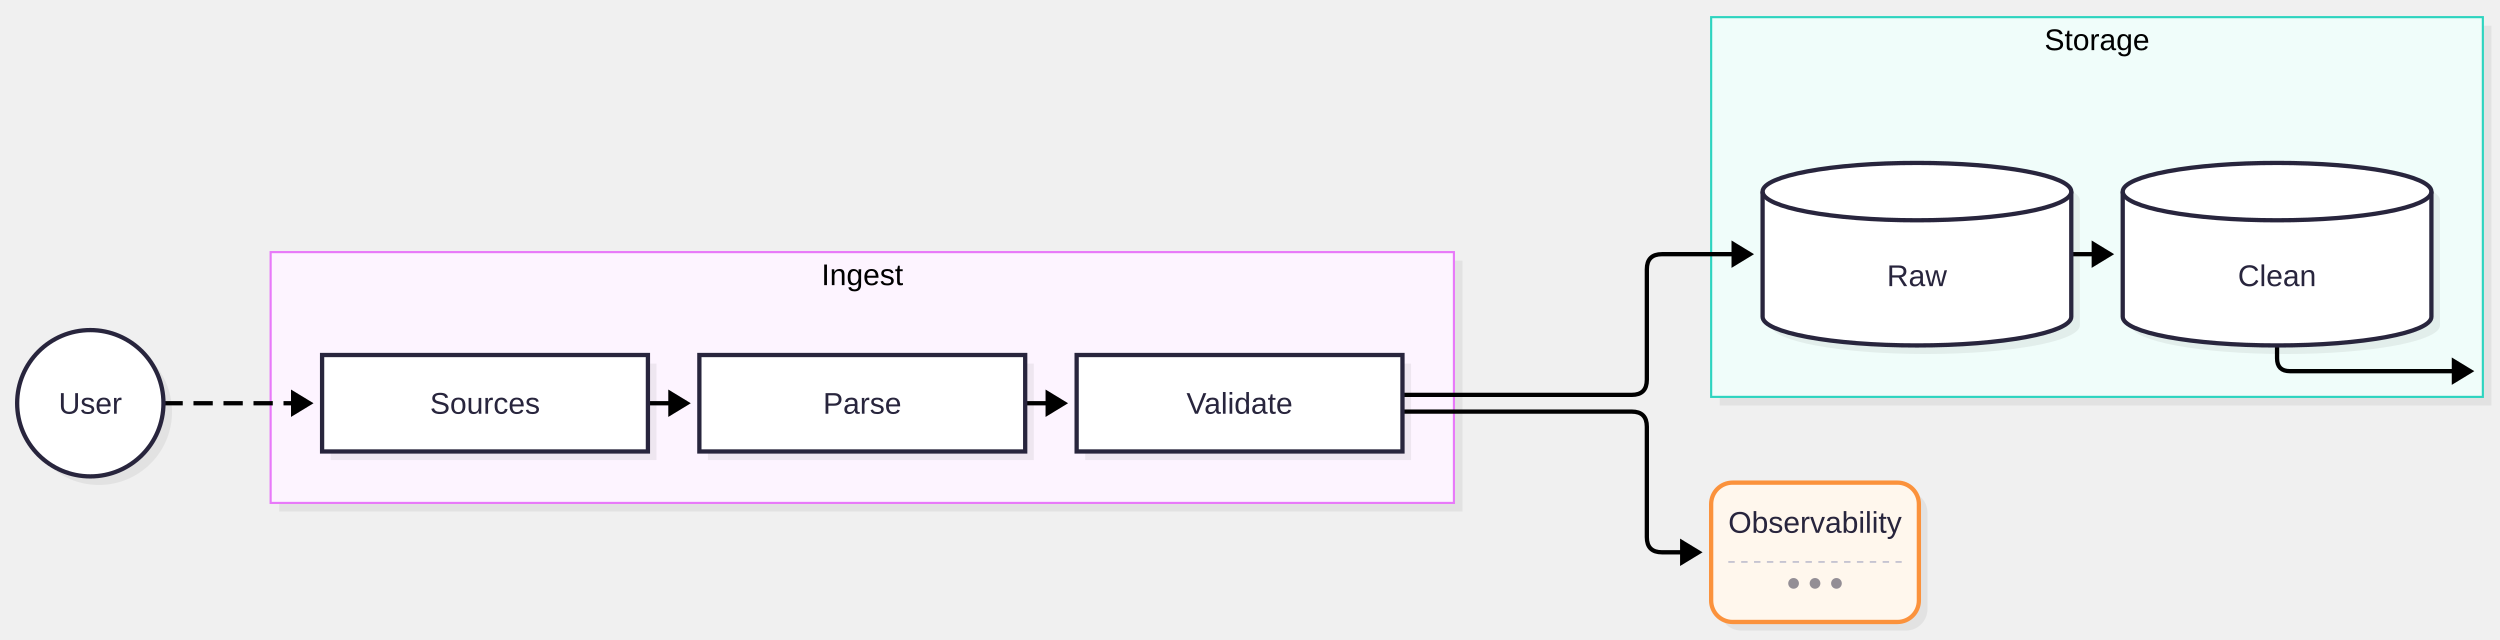
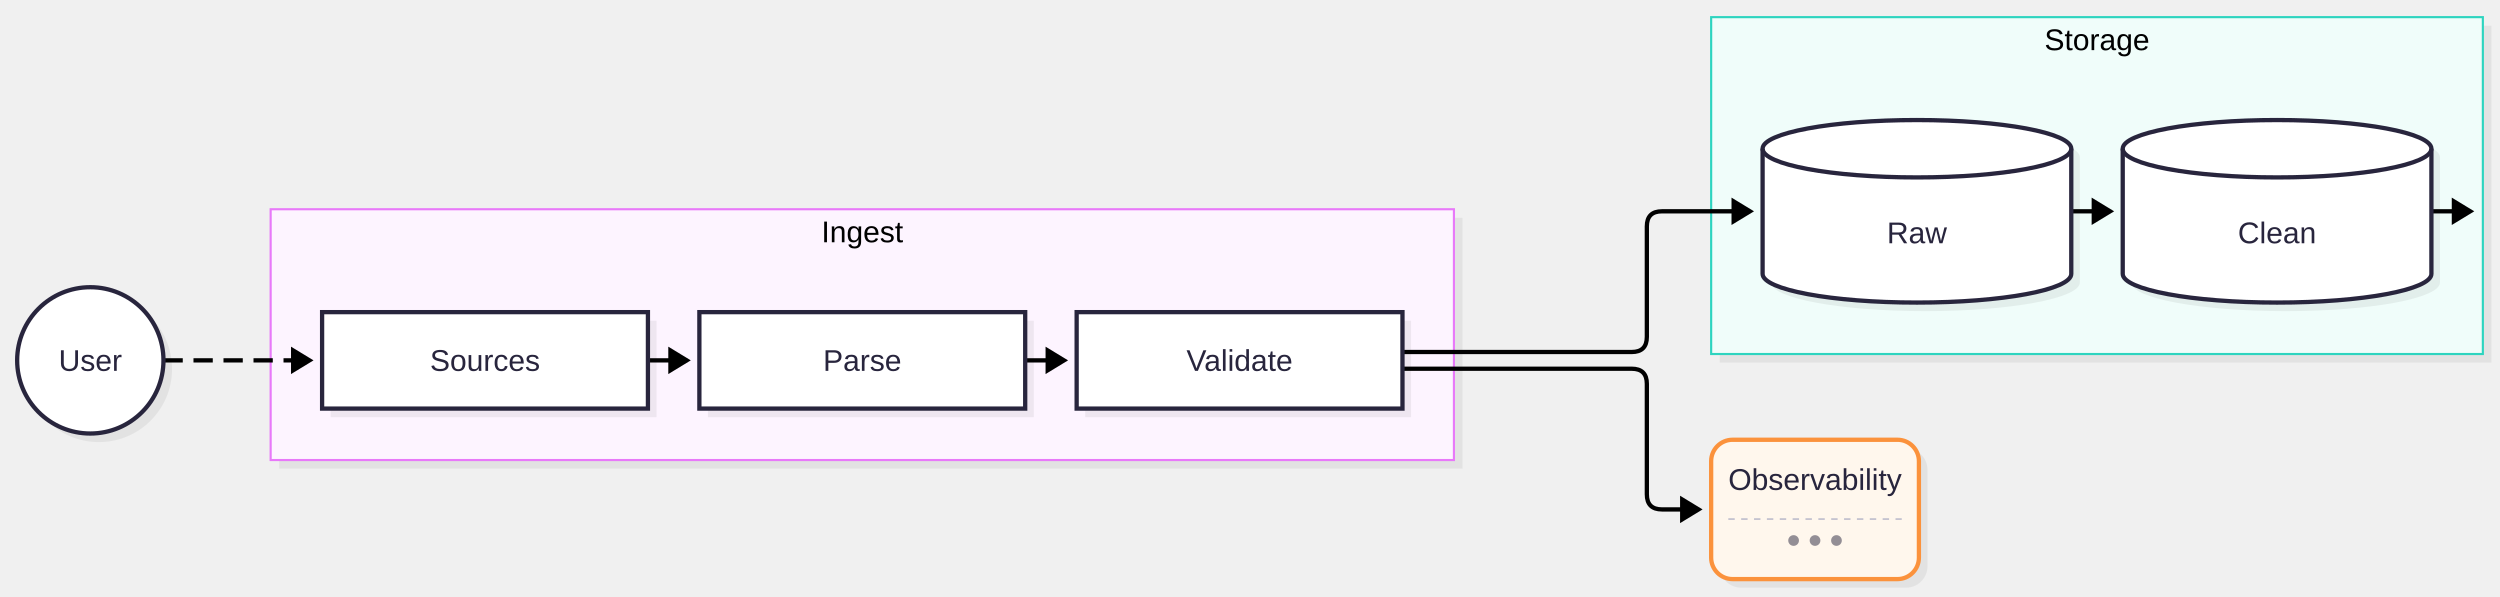
- <svg xmlns="http://www.w3.org/2000/svg" id="my-svg" width="100%" class="flowchart" style="max-width: 1166.255px; background-color: white;" viewBox="-8 -8 1166.255 298.149" role="graphics-document document" aria-roledescription="flowchart-v2">
+ <svg xmlns="http://www.w3.org/2000/svg" id="my-svg" width="100%" class="flowchart" style="max-width: 1166.259px; background-color: white;" viewBox="-8 -8 1166.259 278.149" role="graphics-document document" aria-roledescription="flowchart-v2">
  <style>#my-svg{font-family:"Recursive Variable", arial, sans-serif;font-size:16px;}#my-svg text{font-family:"Recursive Variable", arial, sans-serif;}</style>
  <g>
    <g class="clusters">
      <g id="cluster-ingest" class="cluster">
-         <rect class="drop-shadow" x="122.255" y="113.612" width="552" height="117" fill="#000000" stroke="none" opacity="0.06" />
-         <rect x="118.255" y="109.612" width="552" height="117" fill="#FDF4FF" stroke="#E879F9" stroke-width="1" />
-         <text class="cluster-label" x="394.255" y="125.012" text-anchor="middle" font-size="14" fill="#000000">Ingest</text>
+         <rect class="drop-shadow" x="122.259" y="93.612" width="552" height="117" fill="#000000" stroke="none" opacity="0.06" />
+         <rect x="118.259" y="89.612" width="552" height="117" fill="#FDF4FF" stroke="#E879F9" stroke-width="1" />
+         <text class="cluster-label" x="394.259" y="105.012" text-anchor="middle" font-size="14" fill="#000000">Ingest</text>
      </g>
      <g id="cluster-store" class="cluster">
-         <rect class="drop-shadow" x="794.255" y="4" width="360" height="177.149" fill="#000000" stroke="none" opacity="0.06" />
-         <rect x="790.255" y="0" width="360" height="177.149" fill="#F0FDFA" stroke="#2DD4BF" stroke-width="1" />
-         <text class="cluster-label" x="970.255" y="15.4" text-anchor="middle" font-size="14" fill="#000000">Storage</text>
+         <rect class="drop-shadow" x="794.259" y="4" width="360" height="157.149" fill="#000000" stroke="none" opacity="0.06" />
+         <rect x="790.259" y="0" width="360" height="157.149" fill="#F0FDFA" stroke="#2DD4BF" stroke-width="1" />
+         <text class="cluster-label" x="970.259" y="15.4" text-anchor="middle" font-size="14" fill="#000000">Storage</text>
      </g>
    </g>
    <g class="edgePaths">
      <g id="L-src-parse-0" class="edgePath">
-         <path class="flowchart-link LS-src LE-parse" d="M294.255,180.112L310.255,180.112" fill="none" stroke="#000000" stroke-width="2" />
-         <path class="marker" d="M303.755,173.72L314.255,180.112L303.755,186.503Z" fill="#000000" stroke="#000000" stroke-width="0" />
+         <path class="flowchart-link LS-src LE-parse" d="M294.259,160.112L310.259,160.112" fill="none" stroke="#000000" stroke-width="2" />
+         <path class="marker" d="M303.759,153.72L314.259,160.112L303.759,166.503Z" fill="#000000" stroke="#000000" stroke-width="0" />
      </g>
      <g id="L-parse-validate-1" class="edgePath">
-         <path class="flowchart-link LS-parse LE-validate" d="M470.255,180.112L486.255,180.112" fill="none" stroke="#000000" stroke-width="2" />
-         <path class="marker" d="M479.755,173.72L490.255,180.112L479.755,186.503Z" fill="#000000" stroke="#000000" stroke-width="0" />
+         <path class="flowchart-link LS-parse LE-validate" d="M470.259,160.112L486.259,160.112" fill="none" stroke="#000000" stroke-width="2" />
+         <path class="marker" d="M479.759,153.72L490.259,160.112L479.759,166.503Z" fill="#000000" stroke="#000000" stroke-width="0" />
      </g>
      <g id="L-raw-clean-2" class="edgePath">
-         <path class="flowchart-link LS-raw LE-clean" d="M958.255,110.574L974.255,110.574" fill="none" stroke="#000000" stroke-width="2" />
-         <path class="marker" d="M967.755,104.183L978.255,110.574L967.755,116.966Z" fill="#000000" stroke="#000000" stroke-width="0" />
+         <path class="flowchart-link LS-raw LE-clean" d="M958.259,90.574L974.259,90.574" fill="none" stroke="#000000" stroke-width="2" />
+         <path class="marker" d="M967.759,84.183L978.259,90.574L967.759,96.966Z" fill="#000000" stroke="#000000" stroke-width="0" />
      </g>
      <g id="L-user-src-3" class="edgePath">
-         <path class="flowchart-link LS-user LE-src" d="M68.255,180.112L134.255,180.112" fill="none" stroke="#000000" stroke-width="2" stroke-dasharray="9 5" />
-         <path class="marker" d="M127.755,173.72L138.255,180.112L127.755,186.503Z" fill="#000000" stroke="#000000" stroke-width="0" />
+         <path class="flowchart-link LS-user LE-src" d="M68.259,160.112L134.259,160.112" fill="none" stroke="#000000" stroke-width="2" stroke-dasharray="9 5" />
+         <path class="marker" d="M127.759,153.72L138.259,160.112L127.759,166.503Z" fill="#000000" stroke="#000000" stroke-width="0" />
      </g>
      <g id="L-validate-raw-4" class="edgePath">
-         <path class="flowchart-link LS-validate LE-raw" d="M646.255,176.212L753.184,176.212C757.898,176.212,760.255,173.855,760.255,169.14L760.255,117.645C760.255,112.931,762.612,110.574,767.326,110.574L806.255,110.574" fill="none" stroke="#000000" stroke-width="2" />
-         <path class="marker" d="M799.755,104.183L810.255,110.574L799.755,116.966Z" fill="#000000" stroke="#000000" stroke-width="0" />
+         <path class="flowchart-link LS-validate LE-raw" d="M646.259,156.212L753.188,156.212C757.902,156.212,760.259,153.855,760.259,149.14L760.259,97.645C760.259,92.931,762.616,90.574,767.33,90.574L806.259,90.574" fill="none" stroke="#000000" stroke-width="2" />
+         <path class="marker" d="M799.759,84.183L810.259,90.574L799.759,96.966Z" fill="#000000" stroke="#000000" stroke-width="0" />
      </g>
      <g id="L-validate-observability-5" class="edgePath">
-         <path class="flowchart-link LS-validate LE-observability" d="M646.255,184.012L753.184,184.012C757.898,184.012,760.255,186.369,760.255,191.083L760.255,242.578C760.255,247.292,762.612,249.649,767.326,249.649L782.255,249.649" fill="none" stroke="#000000" stroke-width="2" />
-         <path class="marker" d="M775.755,243.257L786.255,249.649L775.755,256.04Z" fill="#000000" stroke="#000000" stroke-width="0" />
+         <path class="flowchart-link LS-validate LE-observability" d="M646.259,164.012L753.188,164.012C757.902,164.012,760.259,166.369,760.259,171.083L760.259,222.578C760.259,227.292,762.616,229.649,767.33,229.649L782.259,229.649" fill="none" stroke="#000000" stroke-width="2" />
+         <path class="marker" d="M775.759,223.257L786.259,229.649L775.759,236.04Z" fill="#000000" stroke="#000000" stroke-width="0" />
      </g>
      <g id="L-clean-store-6" class="edgePath">
-         <path class="flowchart-link LS-clean LE-store" d="M1054.255,153.149L1054.255,159.149C1054.255,163.149,1056.255,165.149,1060.255,165.149L1142.255,165.149" fill="none" stroke="#000000" stroke-width="2" />
-         <path class="marker" d="M1135.755,158.757L1146.255,165.149L1135.755,171.54Z" fill="#000000" stroke="#000000" stroke-width="0" />
+         <path class="flowchart-link LS-clean LE-store" d="M1126.259,90.574L1142.259,90.574" fill="none" stroke="#000000" stroke-width="2" />
+         <path class="marker" d="M1135.759,84.183L1146.259,90.574L1135.759,96.966Z" fill="#000000" stroke="#000000" stroke-width="0" />
      </g>
    </g>
    <g class="nodes">
      <g id="flowchart-observability-0" class="node default">
-         <rect class="drop-shadow" x="794.255" y="221.149" width="96.906" height="65" rx="10" ry="10" fill="#000000" stroke="none" opacity="0.06" />
-         <rect class="basic label-container" x="790.255" y="217.149" width="96.906" height="65" rx="10" ry="10" fill="#FFF7ED" stroke="#FB923C" stroke-width="2" />
-         <path class="collapsed-separator" d="M798.255,254.149L879.161,254.149" fill="none" stroke="#BDBCCC" stroke-width="0.75" stroke-dasharray="3 3" />
-         <circle class="collapsed-indicator" cx="828.708" cy="264.149" r="2.5" fill="#28253D" stroke="none" opacity="0.5" />
-         <circle class="collapsed-indicator" cx="838.708" cy="264.149" r="2.5" fill="#28253D" stroke="none" opacity="0.5" />
-         <circle class="collapsed-indicator" cx="848.708" cy="264.149" r="2.5" fill="#28253D" stroke="none" opacity="0.5" />
-         <text class="nodeLabel" x="838.708" y="240.549" text-anchor="middle" font-size="14" fill="#28253D">Observability</text>
+         <rect class="drop-shadow" x="794.259" y="201.149" width="96.917" height="65" rx="10" ry="10" fill="#000000" stroke="none" opacity="0.06" />
+         <rect class="basic label-container" x="790.259" y="197.149" width="96.917" height="65" rx="10" ry="10" fill="#FFF7ED" stroke="#FB923C" stroke-width="2" />
+         <path class="collapsed-separator" d="M798.259,234.149L879.176,234.149" fill="none" stroke="#BDBCCC" stroke-width="0.75" stroke-dasharray="3 3" />
+         <circle class="collapsed-indicator" cx="828.717" cy="244.149" r="2.5" fill="#28253D" stroke="none" opacity="0.5" />
+         <circle class="collapsed-indicator" cx="838.717" cy="244.149" r="2.5" fill="#28253D" stroke="none" opacity="0.5" />
+         <circle class="collapsed-indicator" cx="848.717" cy="244.149" r="2.5" fill="#28253D" stroke="none" opacity="0.5" />
+         <text class="nodeLabel" x="838.717" y="220.549" text-anchor="middle" font-size="14" fill="#28253D">Observability</text>
      </g>
      <g id="flowchart-src-1" class="node default">
-         <rect class="drop-shadow" x="146.255" y="161.612" width="152" height="45" fill="#000000" stroke="none" opacity="0.06" />
-         <rect class="basic label-container" x="142.255" y="157.612" width="152" height="45" fill="#ffffff" stroke="#28253D" stroke-width="2" />
-         <text class="nodeLabel" x="218.255" y="185.012" text-anchor="middle" font-size="14" fill="#28253D">Sources</text>
+         <rect class="drop-shadow" x="146.259" y="141.612" width="152" height="45" fill="#000000" stroke="none" opacity="0.06" />
+         <rect class="basic label-container" x="142.259" y="137.612" width="152" height="45" fill="#ffffff" stroke="#28253D" stroke-width="2" />
+         <text class="nodeLabel" x="218.259" y="165.012" text-anchor="middle" font-size="14" fill="#28253D">Sources</text>
      </g>
      <g id="flowchart-parse-2" class="node default">
-         <rect class="drop-shadow" x="322.255" y="161.612" width="152" height="45" fill="#000000" stroke="none" opacity="0.06" />
-         <rect class="basic label-container" x="318.255" y="157.612" width="152" height="45" fill="#ffffff" stroke="#28253D" stroke-width="2" />
-         <text class="nodeLabel" x="394.255" y="185.012" text-anchor="middle" font-size="14" fill="#28253D">Parse</text>
+         <rect class="drop-shadow" x="322.259" y="141.612" width="152" height="45" fill="#000000" stroke="none" opacity="0.06" />
+         <rect class="basic label-container" x="318.259" y="137.612" width="152" height="45" fill="#ffffff" stroke="#28253D" stroke-width="2" />
+         <text class="nodeLabel" x="394.259" y="165.012" text-anchor="middle" font-size="14" fill="#28253D">Parse</text>
      </g>
      <g id="flowchart-validate-3" class="node default">
-         <rect class="drop-shadow" x="498.255" y="161.612" width="152" height="45" fill="#000000" stroke="none" opacity="0.06" />
-         <rect class="basic label-container" x="494.255" y="157.612" width="152" height="45" fill="#ffffff" stroke="#28253D" stroke-width="2" />
-         <text class="nodeLabel" x="570.255" y="185.012" text-anchor="middle" font-size="14" fill="#28253D">Validate</text>
+         <rect class="drop-shadow" x="498.259" y="141.612" width="152" height="45" fill="#000000" stroke="none" opacity="0.06" />
+         <rect class="basic label-container" x="494.259" y="137.612" width="152" height="45" fill="#ffffff" stroke="#28253D" stroke-width="2" />
+         <text class="nodeLabel" x="570.259" y="165.012" text-anchor="middle" font-size="14" fill="#28253D">Validate</text>
      </g>
      <g id="flowchart-raw-4" class="node default">
-         <path class="drop-shadow" d="M818.255,85.383L818.255,143.766C818.255,151.157,850.491,157.149,890.255,157.149C930.02,157.149,962.255,151.157,962.255,143.766L962.255,85.383C962.255,77.992,930.02,72,890.255,72C850.491,72,818.255,77.992,818.255,85.383Z" fill="#000000" stroke="none" opacity="0.06" />
-         <path class="basic label-container" d="M814.255,81.383L814.255,139.766C814.255,147.157,846.491,153.149,886.255,153.149C926.02,153.149,958.255,147.157,958.255,139.766L958.255,81.383C958.255,73.992,926.02,68,886.255,68C846.491,68,814.255,73.992,814.255,81.383Z" fill="#ffffff" stroke="#28253D" stroke-width="2" />
-         <path d="M814.255,81.383C814.255,88.774,846.491,94.766,886.255,94.766C926.02,94.766,958.255,88.774,958.255,81.383" fill="none" stroke="#28253D" stroke-width="2" />
-         <text class="nodeLabel" x="886.255" y="125.474" text-anchor="middle" font-size="14" fill="#28253D">Raw</text>
+         <path class="drop-shadow" d="M818.259,65.383L818.259,123.766C818.259,131.157,850.494,137.149,890.259,137.149C930.023,137.149,962.259,131.157,962.259,123.766L962.259,65.383C962.259,57.992,930.023,52,890.259,52C850.494,52,818.259,57.992,818.259,65.383Z" fill="#000000" stroke="none" opacity="0.06" />
+         <path class="basic label-container" d="M814.259,61.383L814.259,119.766C814.259,127.157,846.494,133.149,886.259,133.149C926.023,133.149,958.259,127.157,958.259,119.766L958.259,61.383C958.259,53.992,926.023,48,886.259,48C846.494,48,814.259,53.992,814.259,61.383Z" fill="#ffffff" stroke="#28253D" stroke-width="2" />
+         <path d="M814.259,61.383C814.259,68.774,846.494,74.766,886.259,74.766C926.023,74.766,958.259,68.774,958.259,61.383" fill="none" stroke="#28253D" stroke-width="2" />
+         <text class="nodeLabel" x="886.259" y="105.474" text-anchor="middle" font-size="14" fill="#28253D">Raw</text>
      </g>
      <g id="flowchart-clean-5" class="node default">
-         <path class="drop-shadow" d="M986.255,85.383L986.255,143.766C986.255,151.157,1018.491,157.149,1058.255,157.149C1098.02,157.149,1130.255,151.157,1130.255,143.766L1130.255,85.383C1130.255,77.992,1098.02,72,1058.255,72C1018.491,72,986.255,77.992,986.255,85.383Z" fill="#000000" stroke="none" opacity="0.06" />
-         <path class="basic label-container" d="M982.255,81.383L982.255,139.766C982.255,147.157,1014.491,153.149,1054.255,153.149C1094.02,153.149,1126.255,147.157,1126.255,139.766L1126.255,81.383C1126.255,73.992,1094.02,68,1054.255,68C1014.491,68,982.255,73.992,982.255,81.383Z" fill="#ffffff" stroke="#28253D" stroke-width="2" />
-         <path d="M982.255,81.383C982.255,88.774,1014.491,94.766,1054.255,94.766C1094.02,94.766,1126.255,88.774,1126.255,81.383" fill="none" stroke="#28253D" stroke-width="2" />
-         <text class="nodeLabel" x="1054.255" y="125.474" text-anchor="middle" font-size="14" fill="#28253D">Clean</text>
+         <path class="drop-shadow" d="M986.259,65.383L986.259,123.766C986.259,131.157,1018.494,137.149,1058.259,137.149C1098.023,137.149,1130.259,131.157,1130.259,123.766L1130.259,65.383C1130.259,57.992,1098.023,52,1058.259,52C1018.494,52,986.259,57.992,986.259,65.383Z" fill="#000000" stroke="none" opacity="0.06" />
+         <path class="basic label-container" d="M982.259,61.383L982.259,119.766C982.259,127.157,1014.494,133.149,1054.259,133.149C1094.023,133.149,1126.259,127.157,1126.259,119.766L1126.259,61.383C1126.259,53.992,1094.023,48,1054.259,48C1014.494,48,982.259,53.992,982.259,61.383Z" fill="#ffffff" stroke="#28253D" stroke-width="2" />
+         <path d="M982.259,61.383C982.259,68.774,1014.494,74.766,1054.259,74.766C1094.023,74.766,1126.259,68.774,1126.259,61.383" fill="none" stroke="#28253D" stroke-width="2" />
+         <text class="nodeLabel" x="1054.259" y="105.474" text-anchor="middle" font-size="14" fill="#28253D">Clean</text>
      </g>
      <g id="flowchart-user-6" class="node default">
-         <circle class="drop-shadow" cx="38.128" cy="184.112" r="34.128" fill="#000000" stroke="none" opacity="0.06" />
-         <circle class="basic label-container" cx="34.128" cy="180.112" r="34.128" fill="#ffffff" stroke="#28253D" stroke-width="2" />
-         <text class="nodeLabel" x="34.128" y="185.012" text-anchor="middle" font-size="14" fill="#28253D">User</text>
+         <circle class="drop-shadow" cx="38.129" cy="164.112" r="34.129" fill="#000000" stroke="none" opacity="0.06" />
+         <circle class="basic label-container" cx="34.129" cy="160.112" r="34.129" fill="#ffffff" stroke="#28253D" stroke-width="2" />
+         <text class="nodeLabel" x="34.129" y="165.012" text-anchor="middle" font-size="14" fill="#28253D">User</text>
      </g>
    </g>
  </g>
</svg>
